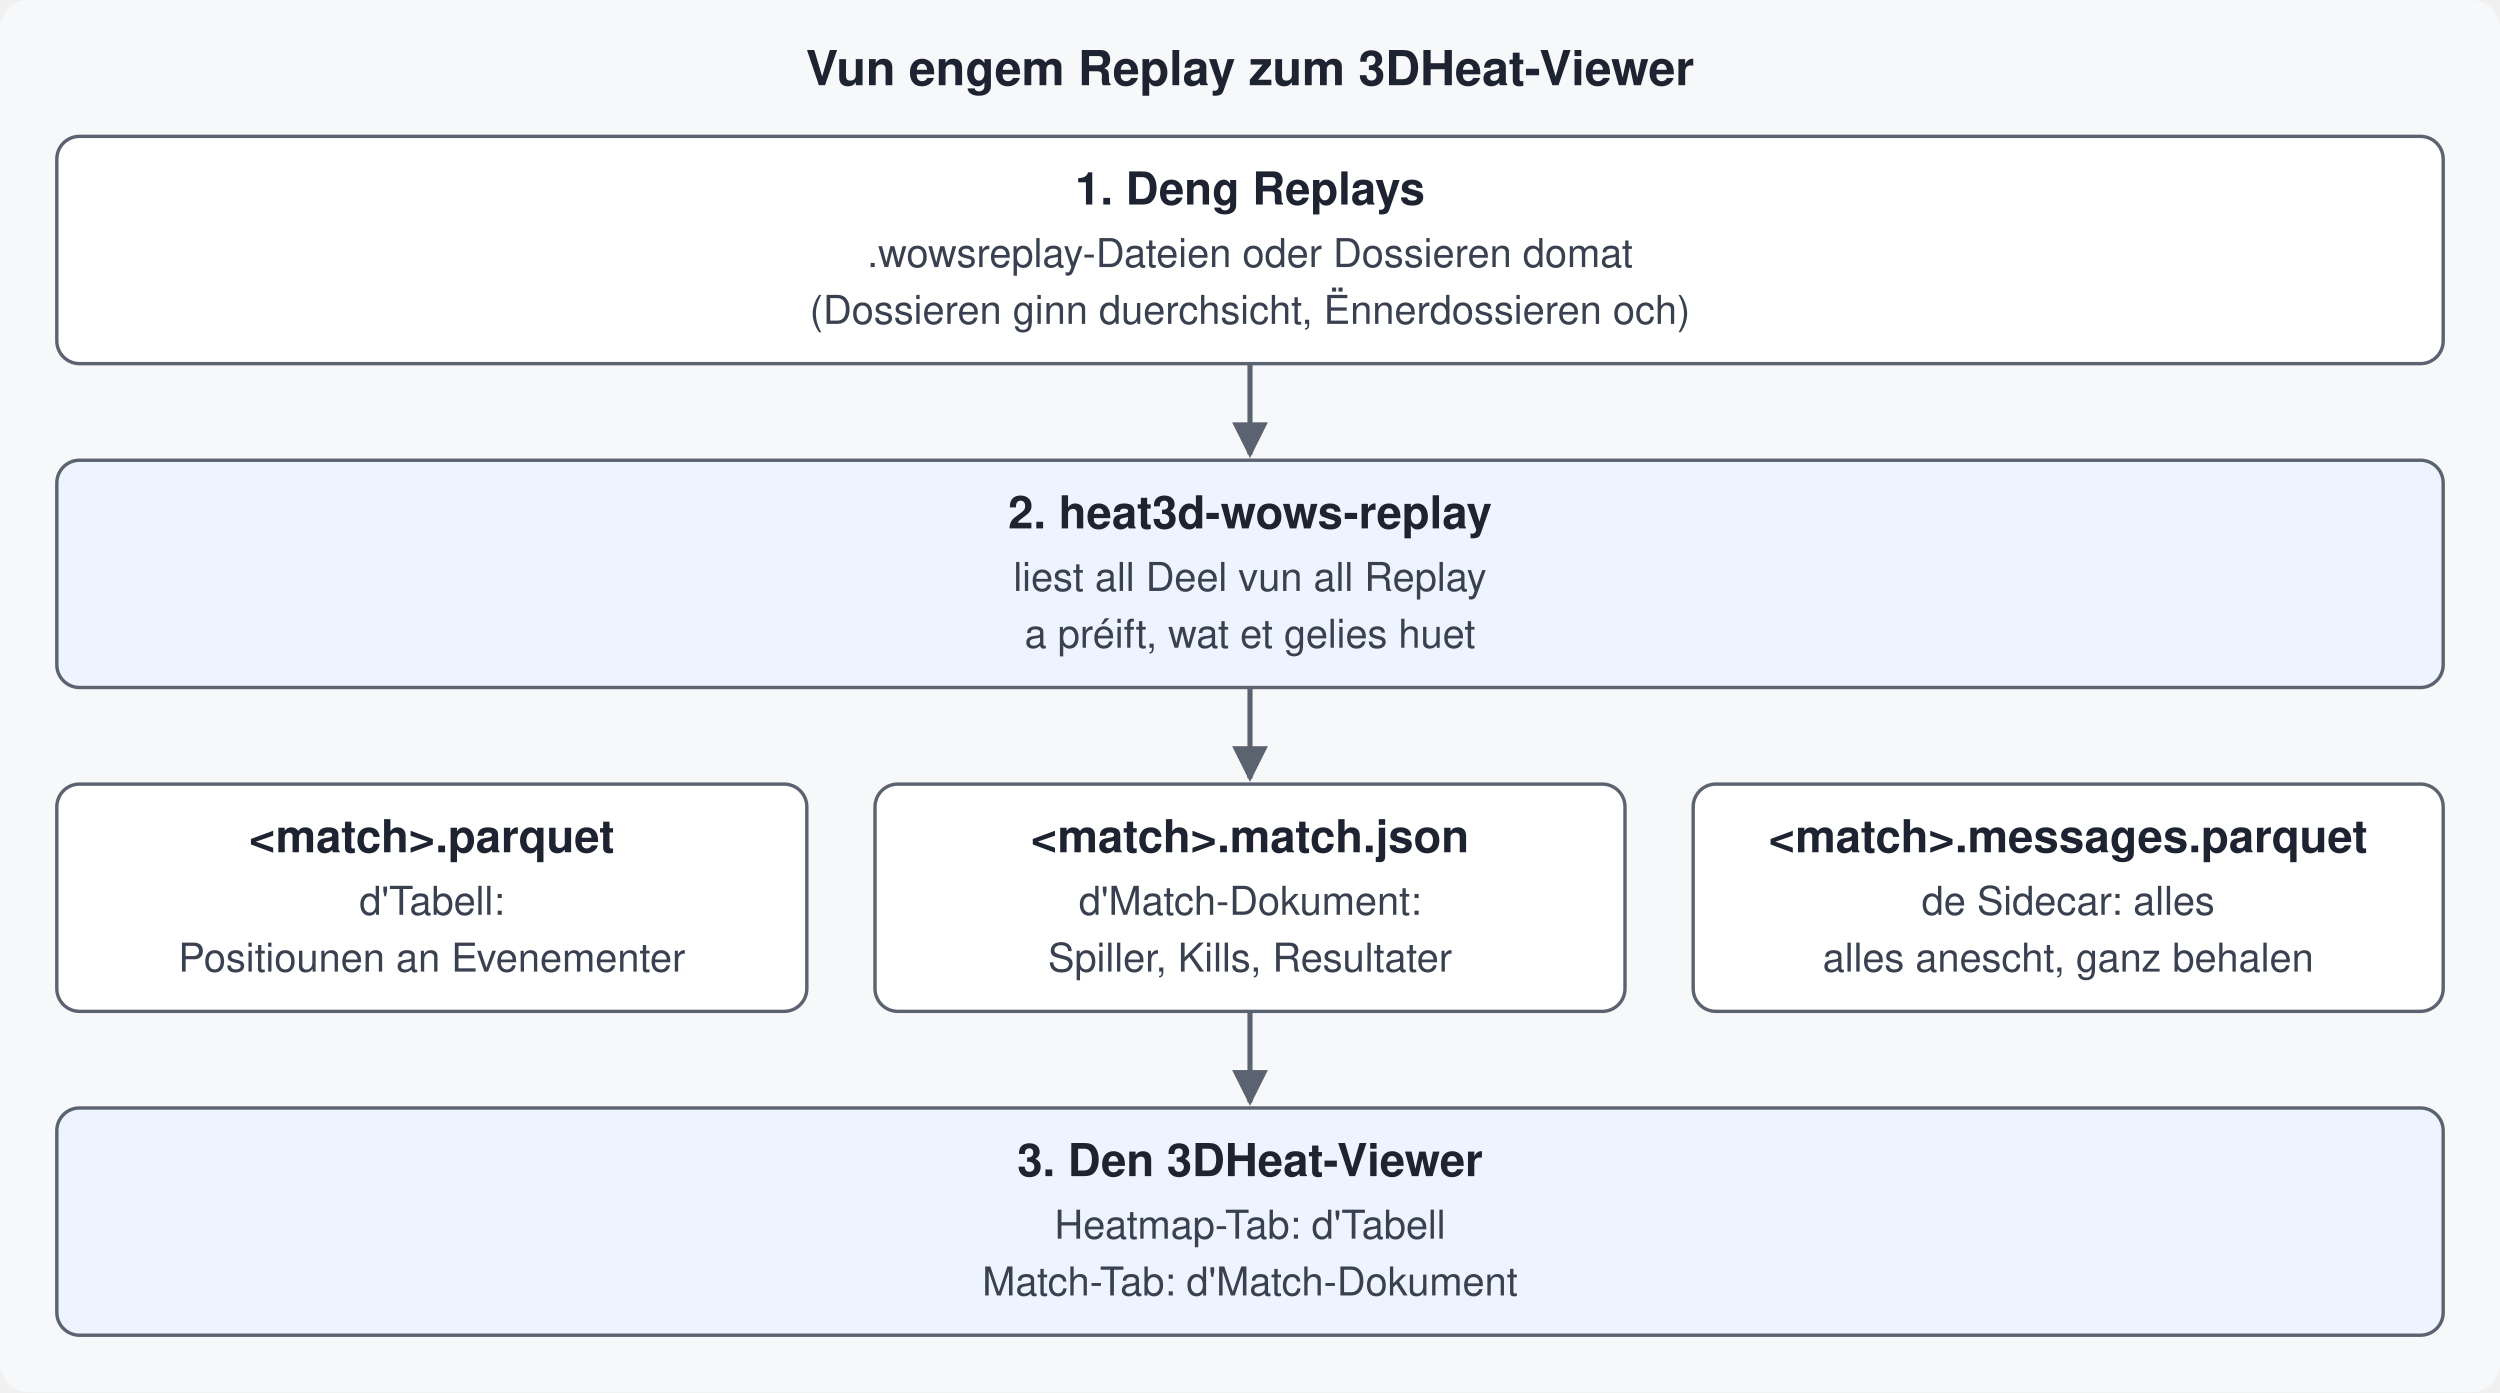
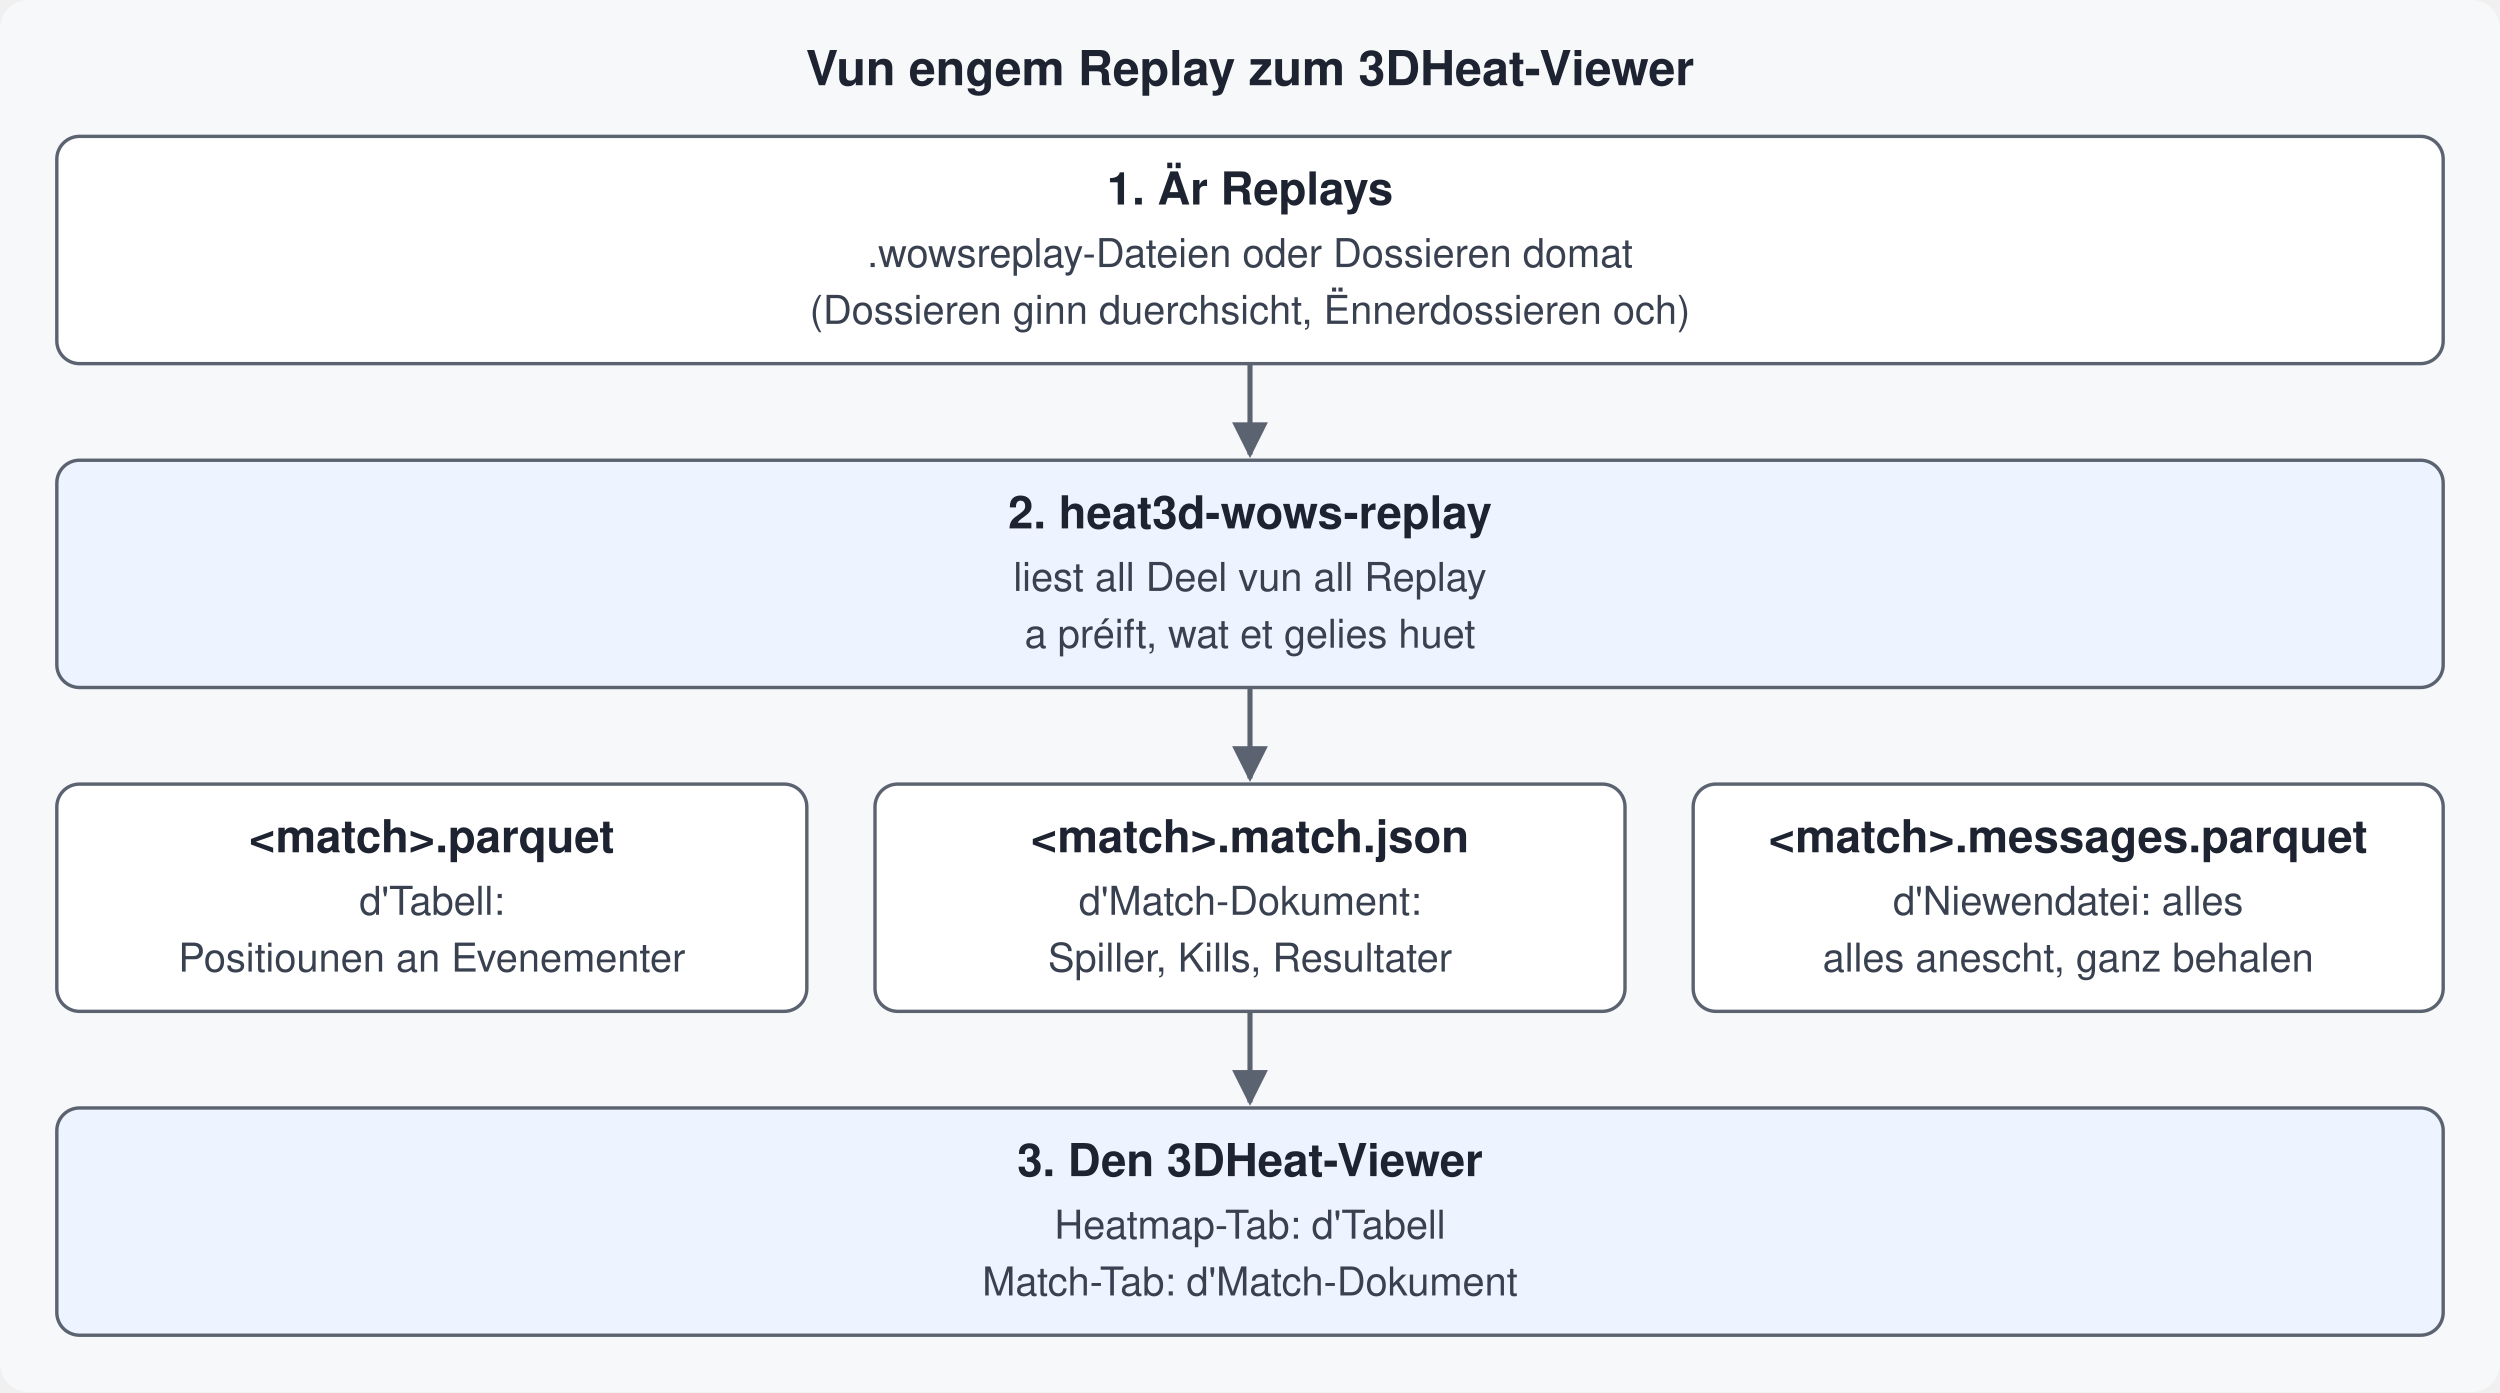
<svg xmlns="http://www.w3.org/2000/svg" width="880" height="490" viewBox="0 0 880 490" role="img" aria-label="From a replay to the 3DHeat viewer">
  <defs>
    <marker id="a" viewBox="0 0 10 10" refX="9" refY="5" markerWidth="7" markerHeight="7" orient="auto">
      <path d="M0,0 L10,5 L0,10 z" fill="#5b6270" />
    </marker>
  </defs>
  <rect width="880" height="490" rx="10" fill="#f7f8fa" />
  <text x="440" y="30" font-family="Segoe UI,Helvetica,Arial,sans-serif" font-size="17" font-weight="600" text-anchor="middle" fill="#1d2330">Vun engem Replay zum 3DHeat-Viewer</text>
  <rect x="20" y="48" width="840" height="80" rx="8" fill="#ffffff" stroke="#5b6270" stroke-width="1.2" />
-   <text x="440" y="72" font-family="Segoe UI,Helvetica,Arial,sans-serif" font-size="16" font-weight="600" text-anchor="middle" fill="#1d2330">1. Deng Replays</text>
+   <text x="440" y="72" font-family="Segoe UI,Helvetica,Arial,sans-serif" font-size="16" font-weight="600" text-anchor="middle" fill="#1d2330">1. Är Replays</text>
  <text x="440" y="94" font-family="Segoe UI,Helvetica,Arial,sans-serif" font-size="14" text-anchor="middle" fill="#394150">.wowsreplay-Dateien oder Dossieren domat</text>
  <text x="440" y="114" font-family="Segoe UI,Helvetica,Arial,sans-serif" font-size="14" text-anchor="middle" fill="#394150">(Dossieren ginn duerchsicht, Ënnerdossieren och)</text>
  <line x1="440" y1="128" x2="440" y2="160" stroke="#5b6270" stroke-width="1.8" marker-end="url(#a)" />
  <rect x="20" y="162" width="840" height="80" rx="8" fill="#eef4ff" stroke="#5b6270" stroke-width="1.2" />
  <text x="440" y="186" font-family="Segoe UI,Helvetica,Arial,sans-serif" font-size="16" font-weight="600" text-anchor="middle" fill="#1d2330">2. heat3d-wows-replay</text>
  <text x="440" y="208" font-family="Segoe UI,Helvetica,Arial,sans-serif" font-size="14" text-anchor="middle" fill="#394150">liest all Deel vun all Replay</text>
  <text x="440" y="228" font-family="Segoe UI,Helvetica,Arial,sans-serif" font-size="14" text-anchor="middle" fill="#394150">a préift, wat et gelies huet</text>
  <line x1="440" y1="242" x2="440" y2="274" stroke="#5b6270" stroke-width="1.8" marker-end="url(#a)" />
  <rect x="20" y="276" width="264" height="80" rx="8" fill="#ffffff" stroke="#5b6270" stroke-width="1.2" />
  <text x="152" y="300" font-family="Segoe UI,Helvetica,Arial,sans-serif" font-size="16" font-weight="600" text-anchor="middle" fill="#1d2330">&lt;match&gt;.parquet</text>
  <text x="152" y="322" font-family="Segoe UI,Helvetica,Arial,sans-serif" font-size="14" text-anchor="middle" fill="#394150">d'Tabell:</text>
  <text x="152" y="342" font-family="Segoe UI,Helvetica,Arial,sans-serif" font-size="14" text-anchor="middle" fill="#394150">Positiounen an Evenementer</text>
  <rect x="308" y="276" width="264" height="80" rx="8" fill="#ffffff" stroke="#5b6270" stroke-width="1.2" />
  <text x="440" y="300" font-family="Segoe UI,Helvetica,Arial,sans-serif" font-size="16" font-weight="600" text-anchor="middle" fill="#1d2330">&lt;match&gt;.match.json</text>
  <text x="440" y="322" font-family="Segoe UI,Helvetica,Arial,sans-serif" font-size="14" text-anchor="middle" fill="#394150">d'Match-Dokument:</text>
  <text x="440" y="342" font-family="Segoe UI,Helvetica,Arial,sans-serif" font-size="14" text-anchor="middle" fill="#394150">Spiller, Kills, Resultater</text>
  <rect x="596" y="276" width="264" height="80" rx="8" fill="#ffffff" stroke="#5b6270" stroke-width="1.2" />
  <text x="728" y="300" font-family="Segoe UI,Helvetica,Arial,sans-serif" font-size="16" font-weight="600" text-anchor="middle" fill="#1d2330">&lt;match&gt;.messages.parquet</text>
-   <text x="728" y="322" font-family="Segoe UI,Helvetica,Arial,sans-serif" font-size="14" text-anchor="middle" fill="#394150">de Sidecar: alles</text>
+   <text x="728" y="322" font-family="Segoe UI,Helvetica,Arial,sans-serif" font-size="14" text-anchor="middle" fill="#394150">d'Niewendatei: alles</text>
  <text x="728" y="342" font-family="Segoe UI,Helvetica,Arial,sans-serif" font-size="14" text-anchor="middle" fill="#394150">alles anescht, ganz behalen</text>
  <line x1="440" y1="356" x2="440" y2="388" stroke="#5b6270" stroke-width="1.8" marker-end="url(#a)" />
  <rect x="20" y="390" width="840" height="80" rx="8" fill="#eef4ff" stroke="#5b6270" stroke-width="1.2" />
  <text x="440" y="414" font-family="Segoe UI,Helvetica,Arial,sans-serif" font-size="16" font-weight="600" text-anchor="middle" fill="#1d2330">3. Den 3DHeat-Viewer</text>
  <text x="440" y="436" font-family="Segoe UI,Helvetica,Arial,sans-serif" font-size="14" text-anchor="middle" fill="#394150">Heatmap-Tab: d'Tabell</text>
  <text x="440" y="456" font-family="Segoe UI,Helvetica,Arial,sans-serif" font-size="14" text-anchor="middle" fill="#394150">Match-Tab: d'Match-Dokument</text>
</svg>
